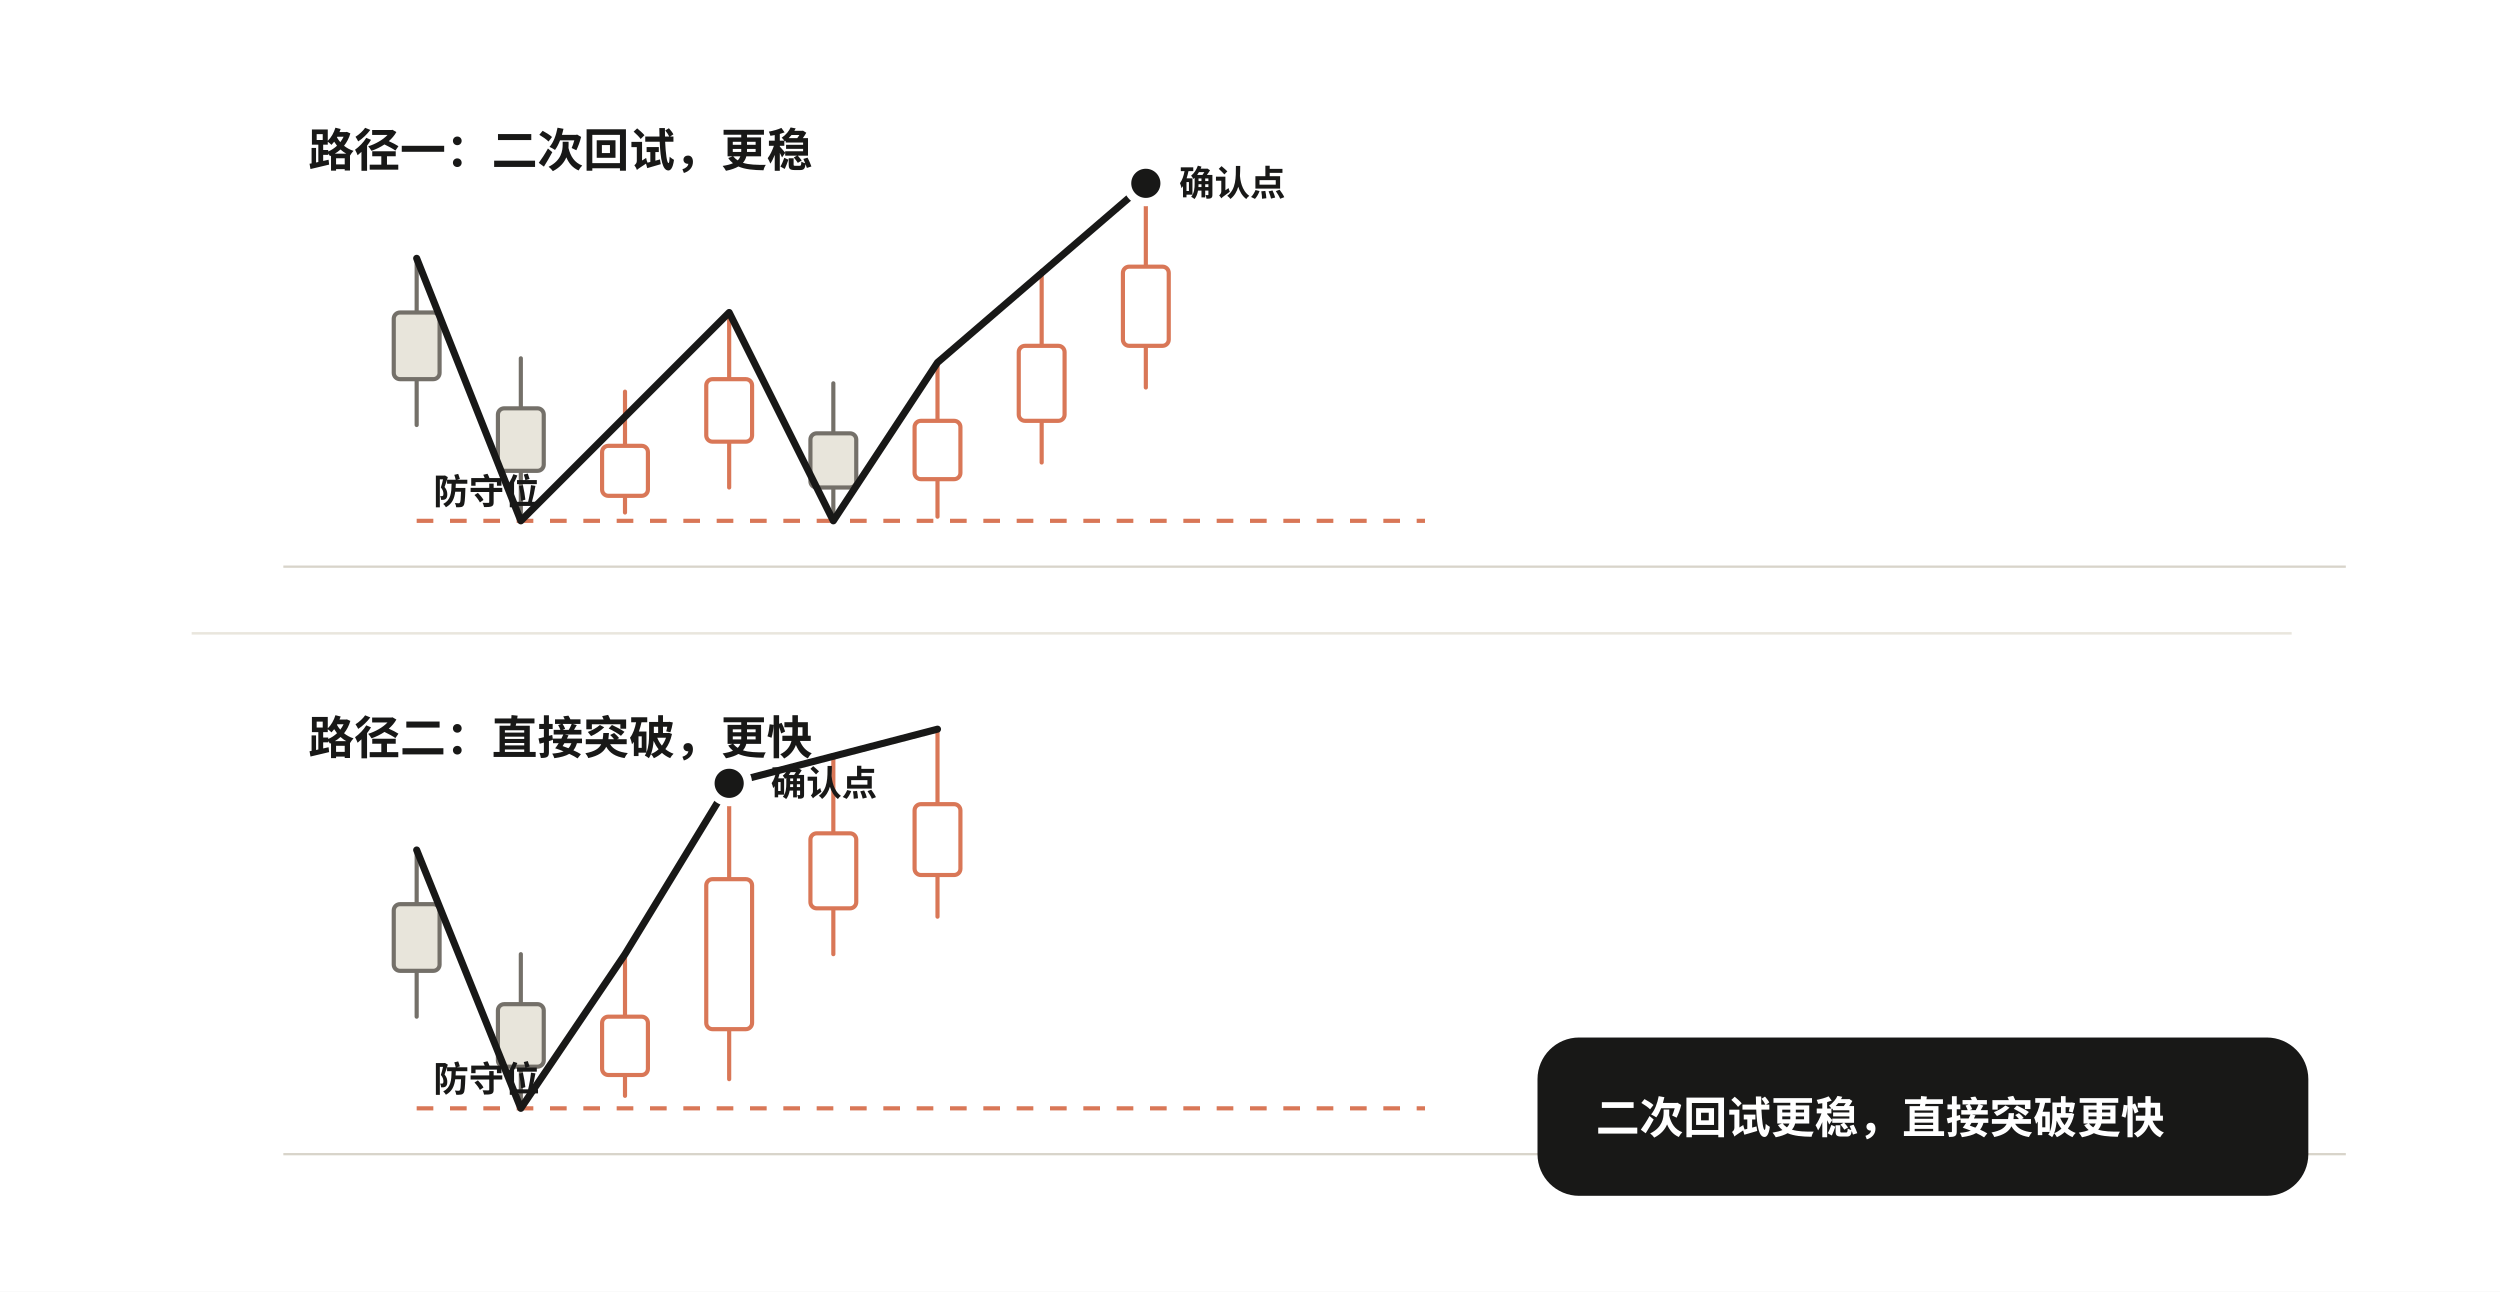
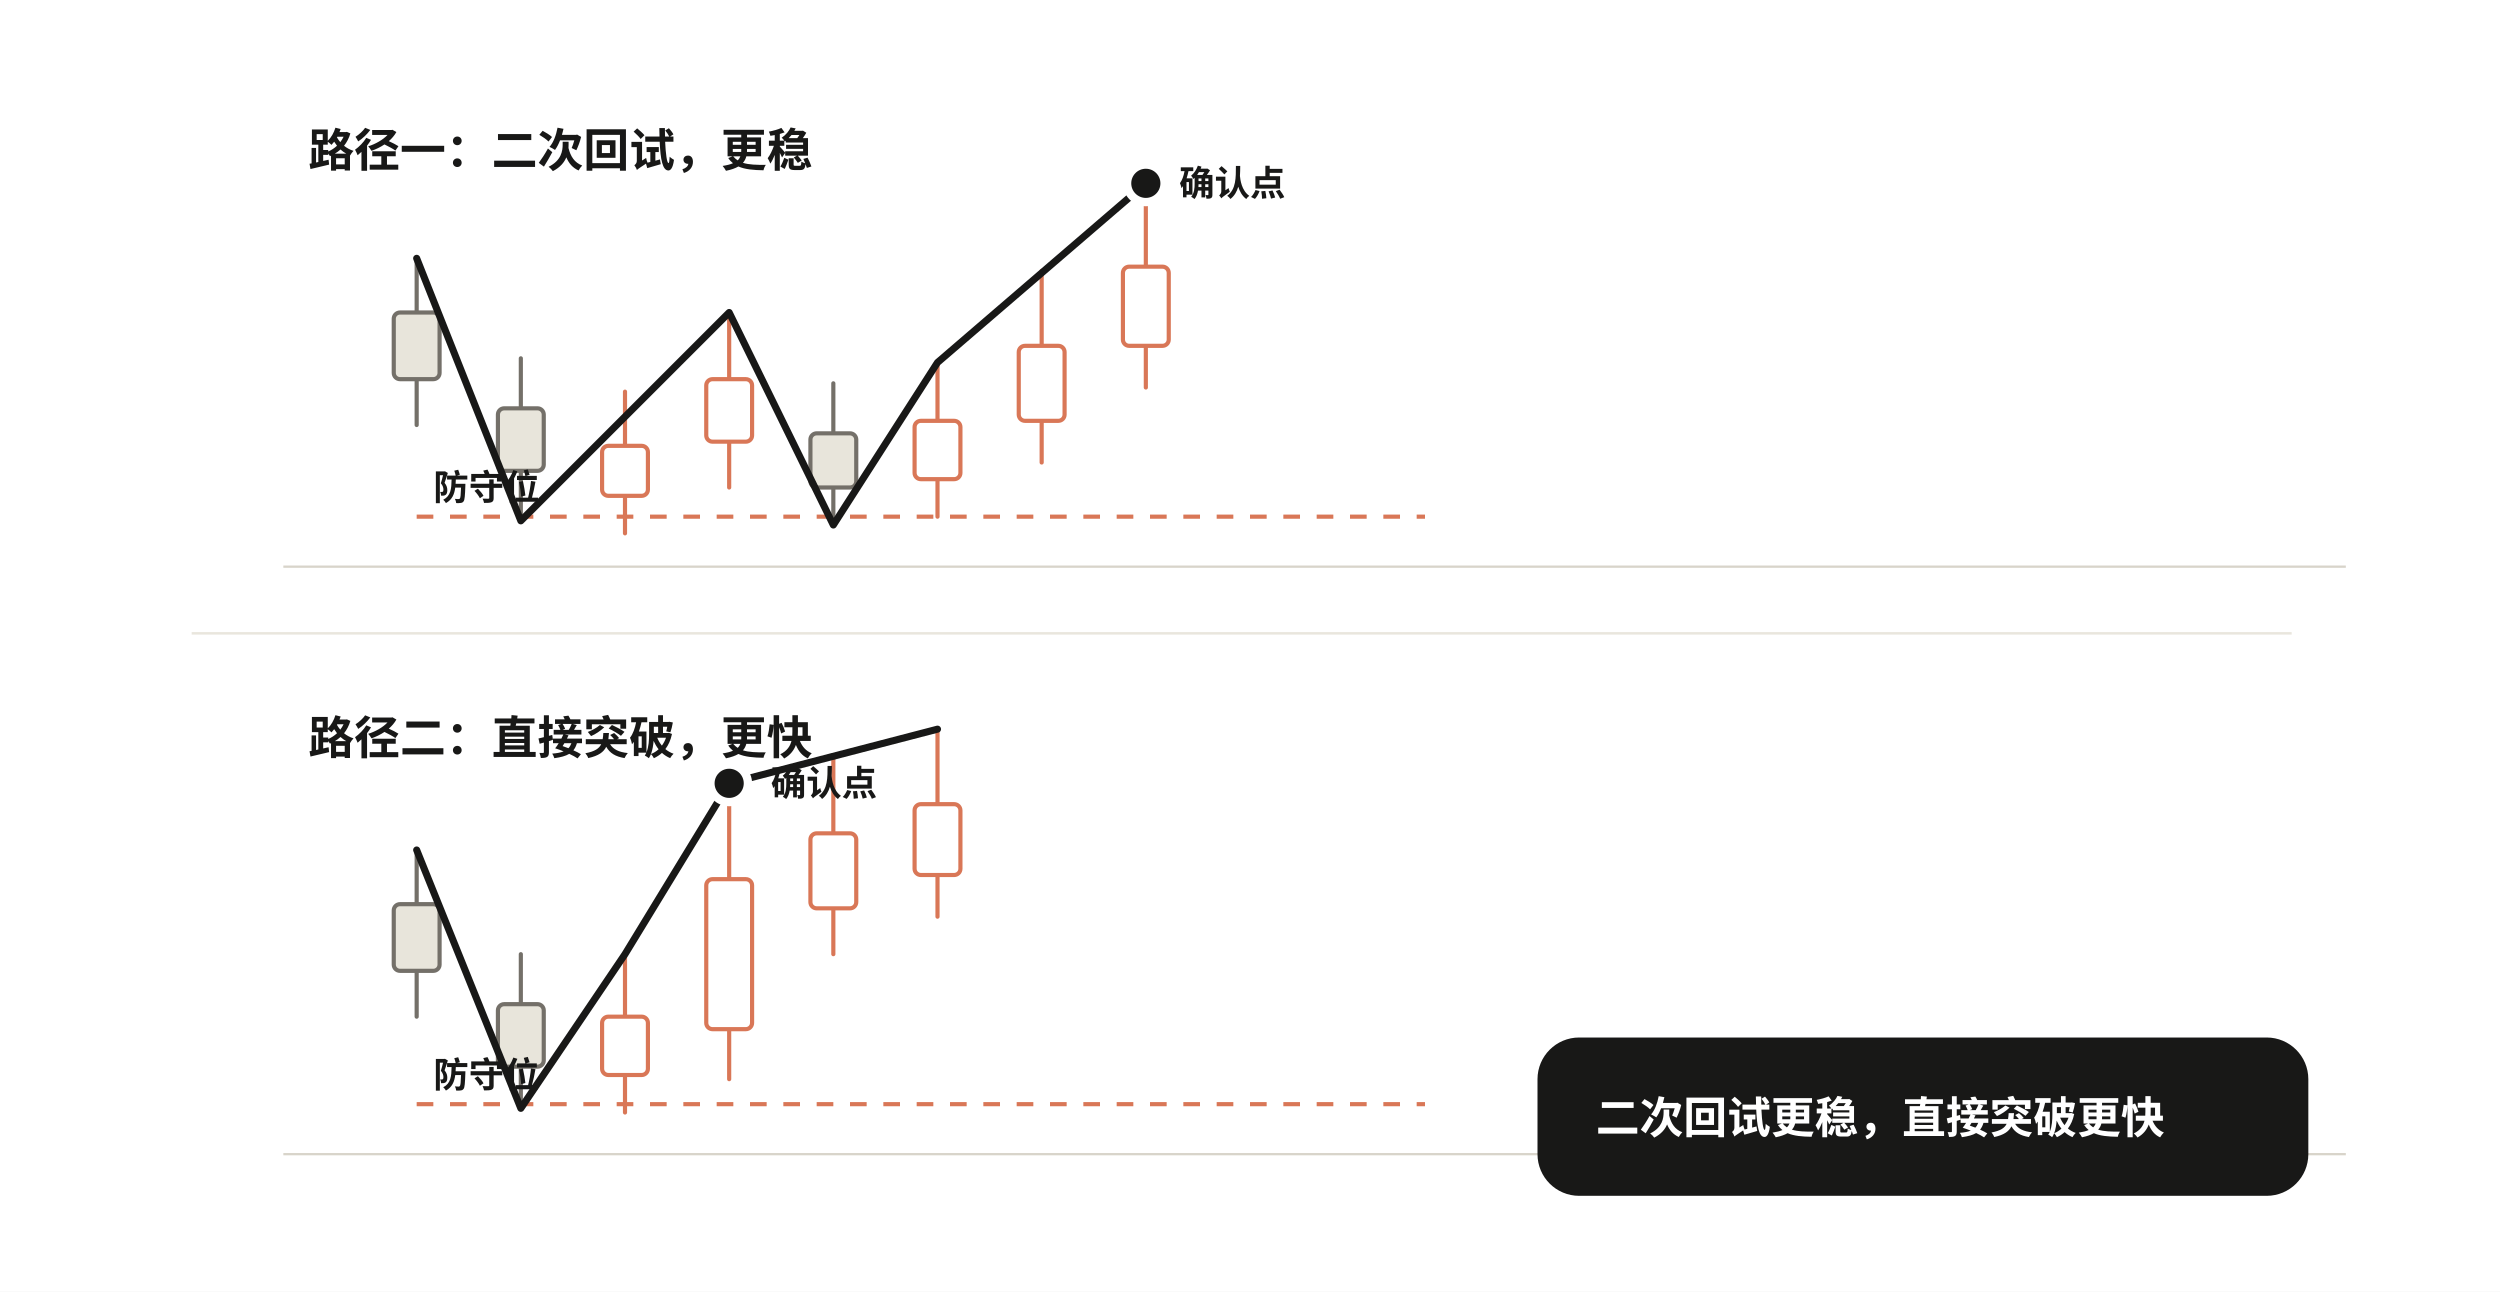
<svg xmlns="http://www.w3.org/2000/svg" width="1200" height="620" viewBox="0 0 1200 620" role="img" aria-labelledby="title desc">
  <defs>
    <style>
      .axis{stroke:#d8d4ca;stroke-width:1.1}.sep{stroke:#e9e6dd;stroke-width:1.2}.key{stroke:#d97757;stroke-width:2;stroke-dasharray:8 8}.up{fill:#fff;stroke:#d97757;stroke-width:2}.up-wick{stroke:#d97757;stroke-width:2;stroke-linecap:round}.down{fill:#e8e5db;stroke:#747069;stroke-width:2}.down-wick{stroke:#747069;stroke-width:2;stroke-linecap:round}.trend{fill:none;stroke:#181817;stroke-width:3.4;stroke-linecap:round;stroke-linejoin:round}.dot{fill:#181817;stroke:#fff;stroke-width:4}.label{font-family:"PingFang SC","Noto Sans CJK SC","Microsoft YaHei",Arial,sans-serif;font-size:22px;font-weight:700;fill:#181817}.tag{font-family:"PingFang SC","Noto Sans CJK SC","Microsoft YaHei",Arial,sans-serif;font-size:17px;font-weight:700;fill:#181817}.white{font-family:"PingFang SC","Noto Sans CJK SC","Microsoft YaHei",Arial,sans-serif;font-size:21px;font-weight:700;fill:#fff}
    </style>
  </defs>
  <rect width="1200" height="620" fill="#fff" />
  <line class="sep" x1="92" y1="304" x2="1100" y2="304" />
  <g transform="translate(96 46)">
    <text class="label" x="52" y="34">路径一：二次回试，更稳</text>
    <line class="axis" x1="40" y1="226" x2="1030" y2="226" />
-     <line class="key" x1="104" y1="204" x2="588" y2="204" />
+     <line class="key" x1="104" y1="202" x2="588" y2="202" />
    <g>
      <line class="down-wick" x1="104" y1="78" x2="104" y2="158" />
      <rect class="down" x="93" y="104" width="22" height="32" rx="3" />
      <line class="down-wick" x1="154" y1="126" x2="154" y2="204" />
      <rect class="down" x="143" y="150" width="22" height="30" rx="3" />
-       <line class="up-wick" x1="204" y1="142" x2="204" y2="200" />
+       <line class="up-wick" x1="204" y1="142" x2="204" y2="210" />
      <rect class="up" x="193" y="168" width="22" height="24" rx="3" />
      <line class="up-wick" x1="254" y1="104" x2="254" y2="188" />
      <rect class="up" x="243" y="136" width="22" height="30" rx="3" />
-       <line class="down-wick" x1="304" y1="138" x2="304" y2="204" />
+       <line class="down-wick" x1="304" y1="138" x2="304" y2="206" />
      <rect class="down" x="293" y="162" width="22" height="26" rx="3" />
      <line class="up-wick" x1="354" y1="128" x2="354" y2="202" />
      <rect class="up" x="343" y="156" width="22" height="28" rx="3" />
      <line class="up-wick" x1="404" y1="84" x2="404" y2="176" />
      <rect class="up" x="393" y="120" width="22" height="36" rx="3" />
      <line class="up-wick" x1="454" y1="42" x2="454" y2="140" />
      <rect class="up" x="443" y="82" width="22" height="38" rx="3" />
    </g>
-     <polyline class="trend" points="104,78 154,204 254,104 304,204 354,128 454,42" />
+     <polyline class="trend" points="104,78 154,204 254,104 304,206 354,128 454,42" />
    <circle class="dot" cx="454" cy="42" r="9" />
-     <text class="tag" x="112" y="196">防守位</text>
+     <text class="tag" x="112" y="194">防守位</text>
    <text class="tag" x="470" y="48">确认点</text>
  </g>
  <g transform="translate(96 328)">
    <text class="label" x="52" y="34">路径二：直接突破，更快</text>
    <line class="axis" x1="40" y1="226" x2="1030" y2="226" />
-     <line class="key" x1="104" y1="204" x2="588" y2="204" />
+     <line class="key" x1="104" y1="202" x2="588" y2="202" />
    <g>
      <line class="down-wick" x1="104" y1="80" x2="104" y2="160" />
      <rect class="down" x="93" y="106" width="22" height="32" rx="3" />
      <line class="down-wick" x1="154" y1="130" x2="154" y2="204" />
      <rect class="down" x="143" y="154" width="22" height="30" rx="3" />
-       <line class="up-wick" x1="204" y1="130" x2="204" y2="198" />
+       <line class="up-wick" x1="204" y1="130" x2="204" y2="206" />
      <rect class="up" x="193" y="160" width="22" height="28" rx="3" />
      <line class="up-wick" x1="254" y1="48" x2="254" y2="190" />
      <rect class="up" x="243" y="94" width="22" height="72" rx="3" />
      <line class="up-wick" x1="304" y1="36" x2="304" y2="130" />
      <rect class="up" x="293" y="72" width="22" height="36" rx="3" />
      <line class="up-wick" x1="354" y1="22" x2="354" y2="112" />
      <rect class="up" x="343" y="58" width="22" height="34" rx="3" />
    </g>
    <polyline class="trend" points="104,80 154,204 204,130 254,48 354,22" />
    <circle class="dot" cx="254" cy="48" r="9" />
-     <text class="tag" x="112" y="196">防守位</text>
+     <text class="tag" x="112" y="194">防守位</text>
    <text class="tag" x="274" y="54">确认点</text>
  </g>
  <rect x="738" y="498" width="370" height="76" rx="20" fill="#181817" />
  <text class="white" x="766" y="544">二次回试更稳，直接突破更快</text>
</svg>
